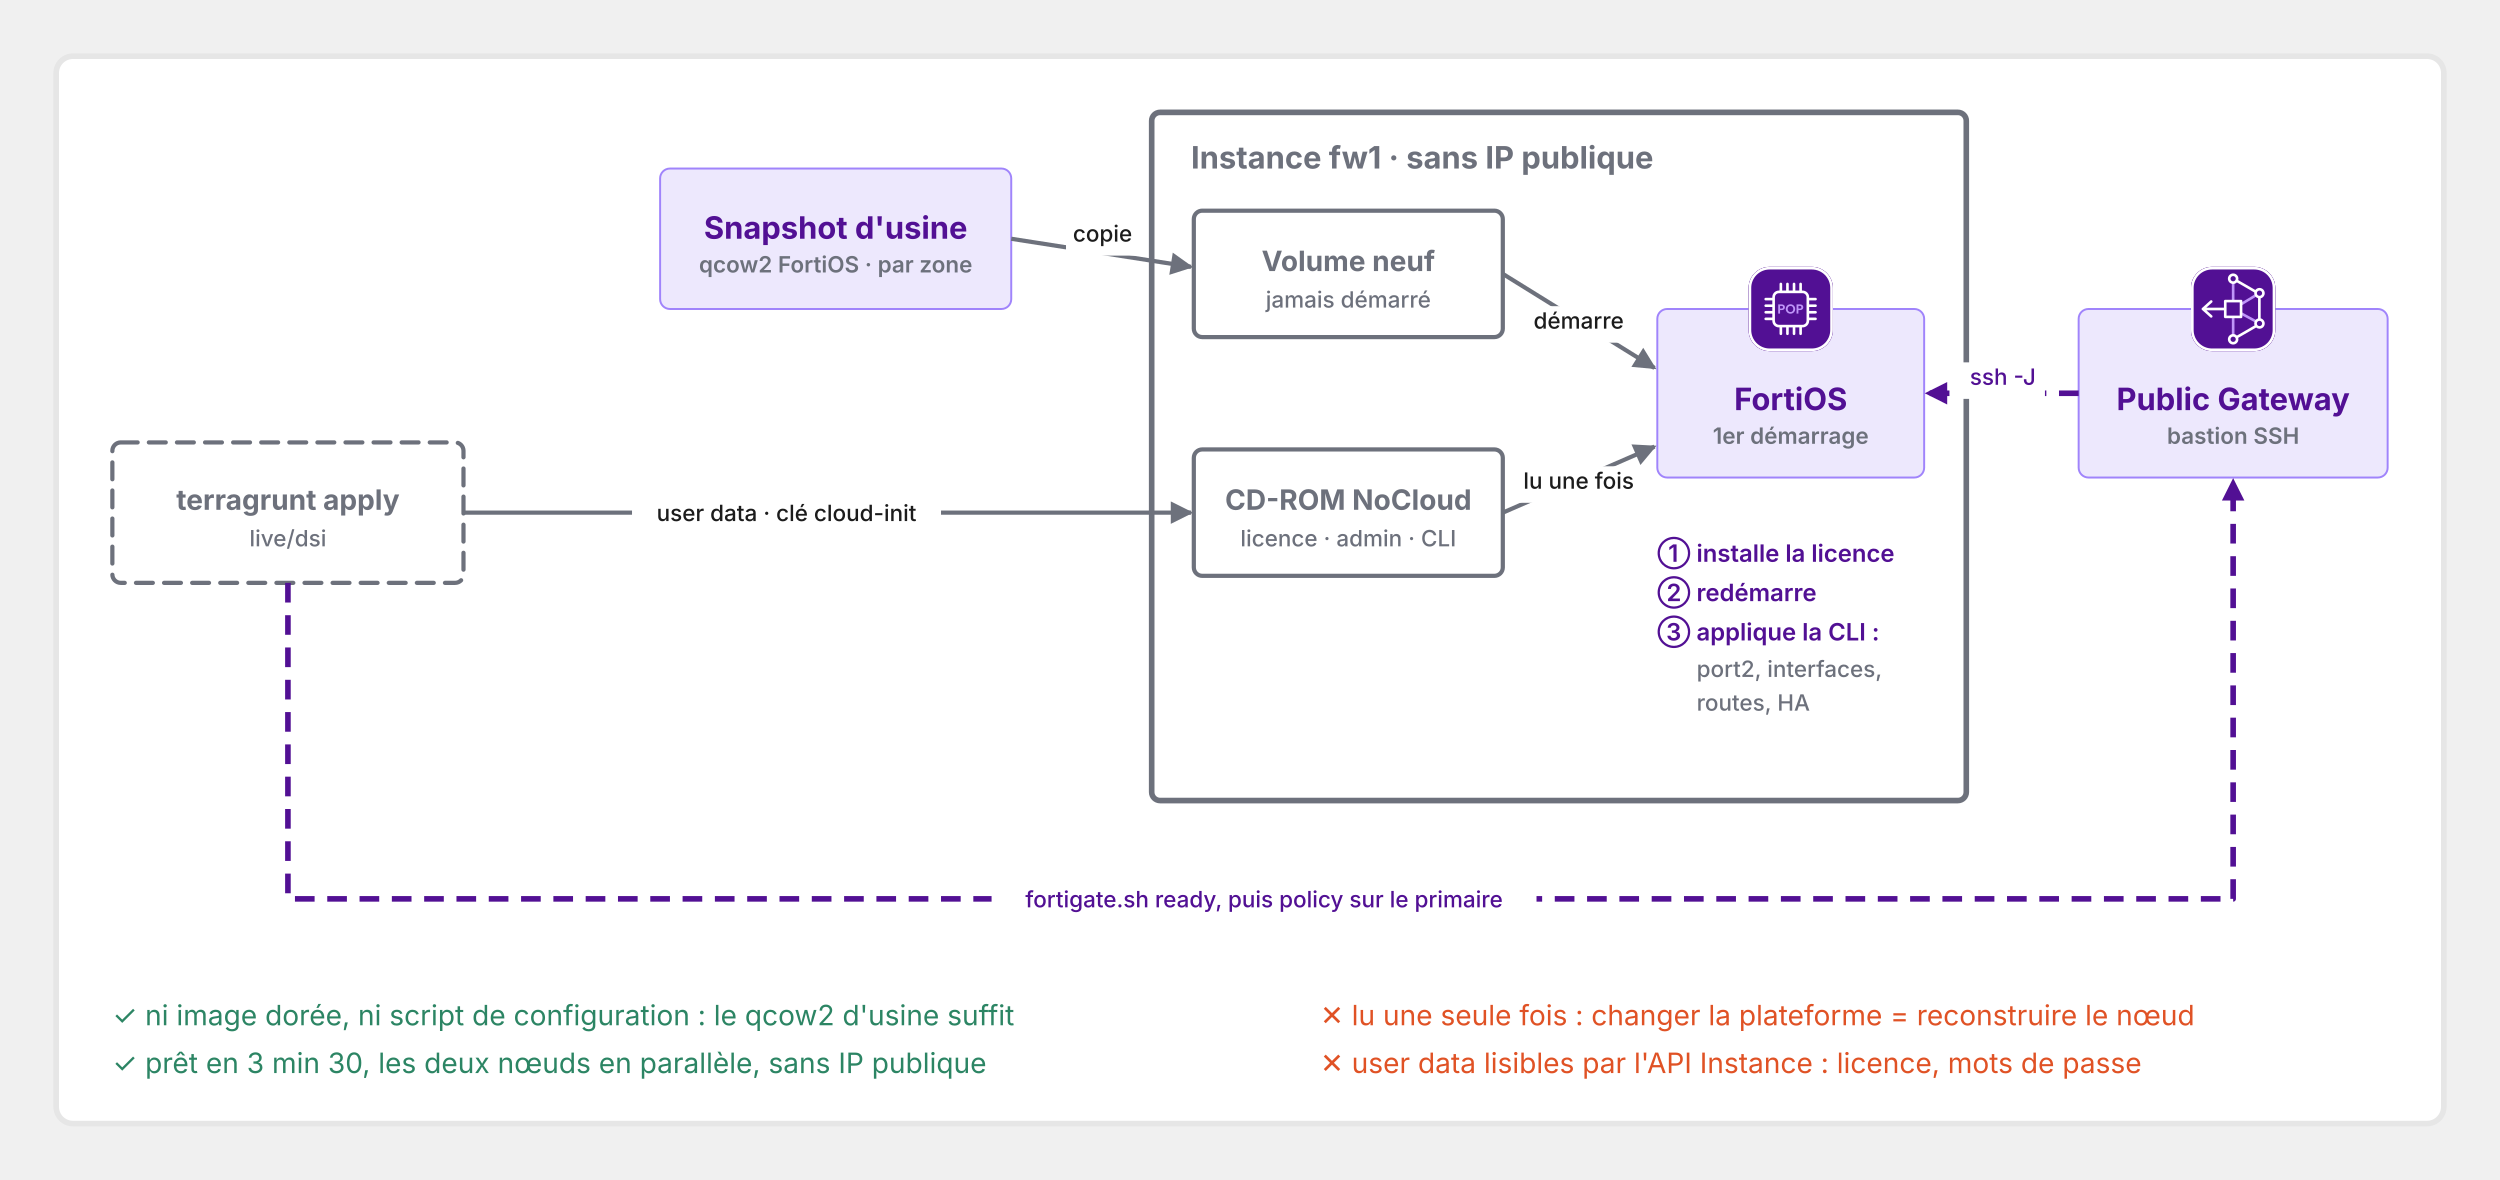
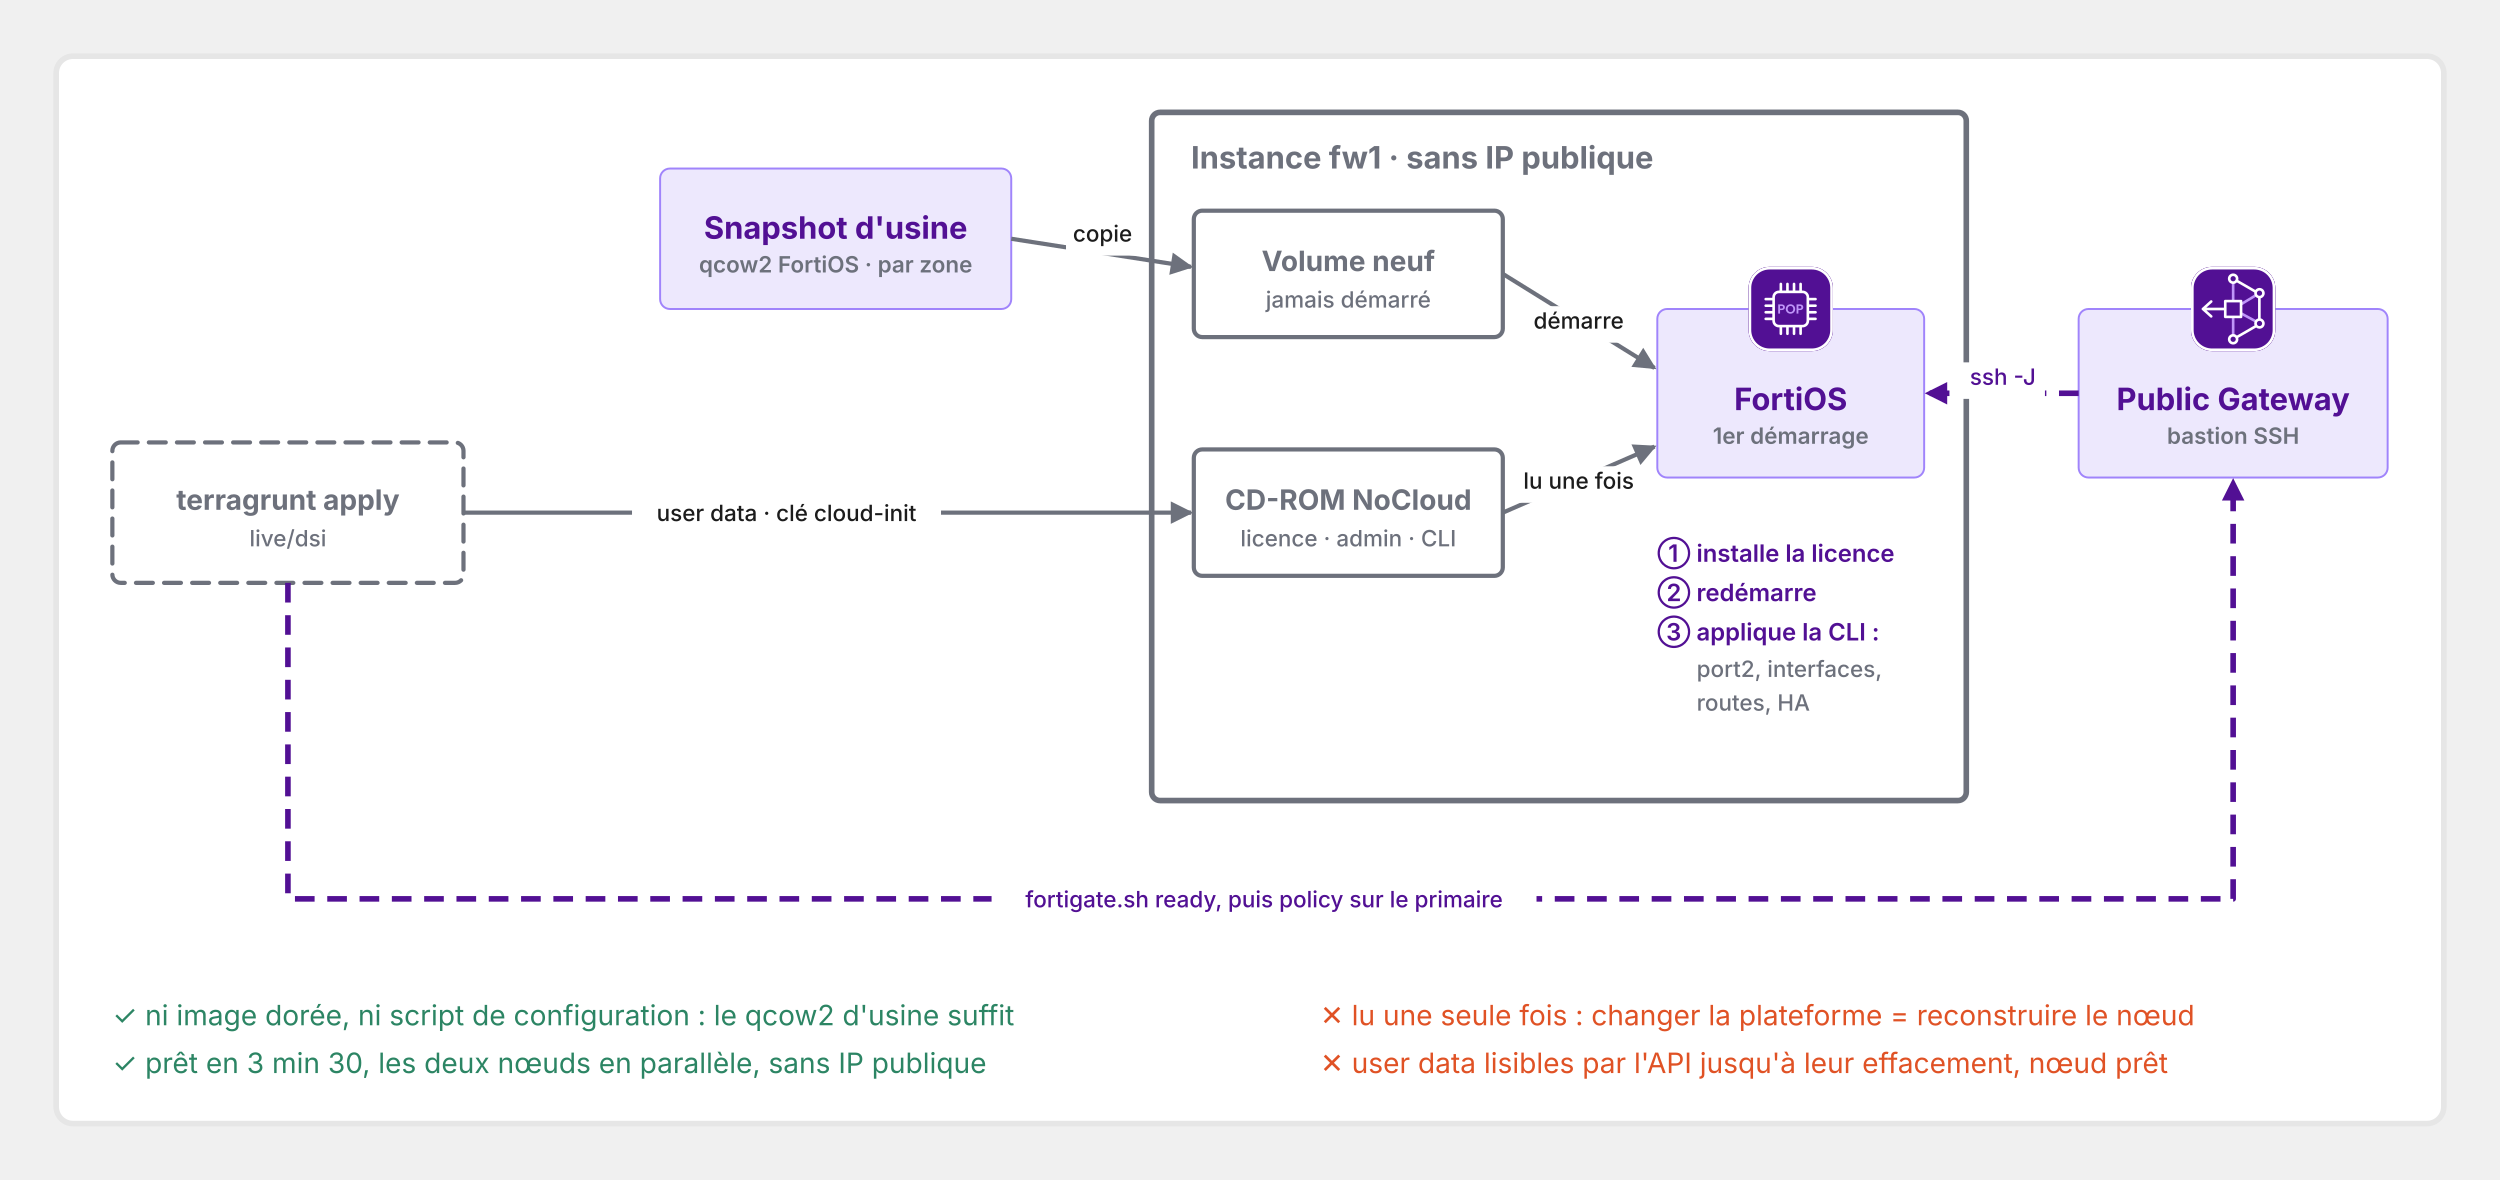
<svg xmlns="http://www.w3.org/2000/svg" width="1780" height="840" viewBox="0 0 1780 840" fill="none" role="img" aria-label="Premier démarrage : Terraform écrit les user data, FortiOS les lit une seule fois sur le CD-ROM NoCloud, puis fortigate.sh vérifie le nœud par le bastion et pousse la politique.">
  <defs>
    <symbol id="i-fw" viewBox="1045 123 60 60">
      <path d="M1045 138C1045 129.716 1051.72 123 1060 123H1090C1098.28 123 1105 129.716 1105 138V168C1105 176.284 1098.28 183 1090 183H1060C1051.72 183 1045 176.284 1045 168V138Z" fill="#521094" />
      <path d="M1090 124.875H1060C1052.75 124.875 1046.88 130.751 1046.88 138V168C1046.88 175.249 1052.75 181.125 1060 181.125H1090C1097.25 181.125 1103.13 175.249 1103.13 168V138C1103.13 130.751 1097.25 124.875 1090 124.875ZM1060 123C1051.72 123 1045 129.716 1045 138V168C1045 176.284 1051.72 183 1060 183H1090C1098.28 183 1105 176.284 1105 168V138C1105 129.716 1098.28 123 1090 123H1060Z" fill-rule="evenodd" clip-rule="evenodd" fill="#521094" />
      <path d="M1090 124.875H1060C1052.75 124.875 1046.88 130.751 1046.88 138V168C1046.88 175.249 1052.75 181.125 1060 181.125H1090C1097.25 181.125 1103.13 175.249 1103.13 168V138C1103.13 130.751 1097.25 124.875 1090 124.875ZM1060 123C1051.72 123 1045 129.716 1045 138V168C1045 176.284 1051.72 183 1060 183H1090C1098.28 183 1105 176.284 1105 168V138C1105 129.716 1098.28 123 1090 123H1060Z" fill-rule="evenodd" clip-rule="evenodd" fill="white" />
      <path d="M1068.9 135.078C1068.85 134.612 1068.45 134.25 1067.97 134.25C1067.45 134.25 1067.03 134.67 1067.03 135.188V139.875H1066.56C1063.97 139.875 1061.88 141.974 1061.88 144.563V145.031H1057.19L1057.08 145.038C1056.61 145.092 1056.25 145.488 1056.25 145.969C1056.25 146.487 1056.67 146.906 1057.19 146.906H1061.88V149.719H1057.19L1057.08 149.725C1056.61 149.779 1056.25 150.175 1056.25 150.656C1056.25 151.174 1056.67 151.594 1057.19 151.594H1061.88V154.406H1057.19L1057.08 154.413C1056.61 154.467 1056.25 154.863 1056.25 155.344C1056.25 155.862 1056.67 156.281 1057.19 156.281H1061.88V159.094H1057.19L1057.08 159.1C1056.61 159.154 1056.25 159.55 1056.25 160.031C1056.25 160.549 1056.67 160.969 1057.19 160.969H1061.88V161.438C1061.88 164.026 1063.97 166.125 1066.56 166.125H1067.03V170.652L1067.04 170.761C1067.09 171.227 1067.49 171.589 1067.97 171.589C1068.49 171.589 1068.91 171.169 1068.91 170.652V166.125H1071.72V170.652L1071.73 170.761C1071.78 171.227 1072.18 171.589 1072.66 171.589C1073.17 171.589 1073.59 171.169 1073.59 170.652V166.125H1076.41V170.652L1076.41 170.761C1076.47 171.227 1076.86 171.589 1077.34 171.589C1077.86 171.589 1078.28 171.169 1078.28 170.652V166.125H1081.09V170.652L1081.1 170.761C1081.15 171.227 1081.55 171.589 1082.03 171.589C1082.55 171.589 1082.97 171.169 1082.97 170.652V166.125H1083.44C1086.03 166.125 1088.13 164.026 1088.13 161.438V160.969H1092.65L1092.76 160.962C1093.23 160.908 1093.59 160.512 1093.59 160.031C1093.59 159.513 1093.17 159.094 1092.65 159.094H1088.13V156.281H1092.65L1092.76 156.275C1093.23 156.221 1093.59 155.825 1093.59 155.344C1093.59 154.826 1093.17 154.406 1092.65 154.406H1088.13V151.594H1092.65L1092.76 151.587C1093.23 151.533 1093.59 151.137 1093.59 150.656C1093.59 150.138 1093.17 149.719 1092.65 149.719H1088.13V146.906H1092.65L1092.76 146.9C1093.23 146.846 1093.59 146.45 1093.59 145.969C1093.59 145.451 1093.17 145.031 1092.65 145.031H1088.13V144.563C1088.13 141.974 1086.03 139.875 1083.44 139.875H1082.97V135.188L1082.96 135.078C1082.91 134.612 1082.51 134.25 1082.03 134.25C1081.51 134.25 1081.09 134.67 1081.09 135.188V139.875H1078.28V135.188L1078.27 135.078C1078.22 134.612 1077.82 134.25 1077.34 134.25C1076.83 134.25 1076.41 134.67 1076.41 135.188V139.875H1073.59V135.188L1073.59 135.078C1073.53 134.612 1073.14 134.25 1072.66 134.25C1072.14 134.25 1071.72 134.67 1071.72 135.188V139.875H1068.91V135.188L1068.9 135.078ZM1086.25 145.969V144.563C1086.25 143.065 1085.08 141.84 1083.6 141.755L1083.44 141.75H1066.56C1065.06 141.75 1063.84 142.921 1063.75 144.397L1063.75 144.563V161.438C1063.75 162.935 1064.92 164.16 1066.4 164.245L1066.56 164.25H1067.97H1072.66H1077.34H1082.03H1083.44C1084.94 164.25 1086.16 163.079 1086.25 161.603L1086.25 161.438V160.031V155.344V150.656V145.969Z" fill-rule="evenodd" clip-rule="evenodd" fill="white" />
      <path d="M1070.86 151.768C1070.86 152.118 1070.77 152.446 1070.6 152.753C1070.44 153.059 1070.18 153.306 1069.83 153.493C1069.48 153.681 1069.03 153.774 1068.5 153.774H1067.4V156.287H1066.09V149.743H1068.5C1069 149.743 1069.43 149.831 1069.79 150.006C1070.15 150.181 1070.41 150.421 1070.59 150.728C1070.77 151.034 1070.86 151.381 1070.86 151.768ZM1068.44 152.715C1068.8 152.715 1069.07 152.634 1069.25 152.471C1069.42 152.303 1069.51 152.068 1069.51 151.768C1069.51 151.131 1069.15 150.812 1068.44 150.812H1067.4V152.715H1068.44Z" fill="#BF95F9" />
      <path d="M1074.83 156.353C1074.21 156.353 1073.65 156.209 1073.14 155.921C1072.63 155.634 1072.22 155.237 1071.92 154.731C1071.62 154.218 1071.47 153.64 1071.47 152.996C1071.47 152.359 1071.62 151.787 1071.92 151.281C1072.22 150.768 1072.63 150.368 1073.14 150.081C1073.65 149.793 1074.21 149.649 1074.83 149.649C1075.45 149.649 1076.01 149.793 1076.51 150.081C1077.03 150.368 1077.43 150.768 1077.72 151.281C1078.02 151.787 1078.17 152.359 1078.17 152.996C1078.17 153.64 1078.02 154.218 1077.72 154.731C1077.43 155.237 1077.03 155.634 1076.51 155.921C1076 156.209 1075.44 156.353 1074.83 156.353ZM1074.83 155.181C1075.22 155.181 1075.57 155.093 1075.87 154.918C1076.17 154.737 1076.4 154.481 1076.57 154.149C1076.74 153.818 1076.82 153.434 1076.82 152.996C1076.82 152.559 1076.74 152.178 1076.57 151.853C1076.4 151.521 1076.17 151.268 1075.87 151.093C1075.57 150.918 1075.22 150.831 1074.83 150.831C1074.43 150.831 1074.08 150.918 1073.78 151.093C1073.48 151.268 1073.24 151.521 1073.07 151.853C1072.91 152.178 1072.82 152.559 1072.82 152.996C1072.82 153.434 1072.91 153.818 1073.07 154.149C1073.24 154.481 1073.48 154.737 1073.78 154.918C1074.08 155.093 1074.43 155.181 1074.83 155.181Z" fill="#BF95F9" />
      <path d="M1083.92 151.768C1083.92 152.118 1083.84 152.446 1083.67 152.753C1083.51 153.059 1083.25 153.306 1082.89 153.493C1082.54 153.681 1082.1 153.774 1081.56 153.774H1080.46V156.287H1079.15V149.743H1081.56C1082.07 149.743 1082.5 149.831 1082.85 150.006C1083.21 150.181 1083.48 150.421 1083.65 150.728C1083.83 151.034 1083.92 151.381 1083.92 151.768ZM1081.5 152.715C1081.87 152.715 1082.13 152.634 1082.31 152.471C1082.48 152.303 1082.57 152.068 1082.57 151.768C1082.57 151.131 1082.22 150.812 1081.5 150.812H1080.46V152.715H1081.5Z" fill="#BF95F9" />
    </symbol>
    <symbol id="i-pgw" viewBox="510 179 50 50">
      <path d="M510 191.5C510 184.596 515.596 179 522.5 179H547.5C554.404 179 560 184.596 560 191.5V216.5C560 223.404 554.404 229 547.5 229H522.5C515.596 229 510 223.404 510 216.5V191.5Z" fill="#521094" />
      <path d="M547.5 180.562H522.5C516.459 180.562 511.562 185.459 511.562 191.5V216.5C511.562 222.541 516.459 227.437 522.5 227.437H547.5C553.541 227.437 558.437 222.541 558.437 216.5V191.5C558.437 185.459 553.541 180.562 547.5 180.562ZM522.5 179C515.596 179 510 184.596 510 191.5V216.5C510 223.404 515.596 229 522.5 229H547.5C554.404 229 560 223.404 560 216.5V191.5C560 184.596 554.404 179 547.5 179H522.5Z" fill-rule="evenodd" clip-rule="evenodd" fill="#521094" />
      <path d="M547.5 180.562H522.5C516.459 180.562 511.562 185.459 511.562 191.5V216.5C511.562 222.541 516.459 227.437 522.5 227.437H547.5C553.541 227.437 558.437 222.541 558.437 216.5V191.5C558.437 185.459 553.541 180.562 547.5 180.562ZM522.5 179C515.596 179 510 184.596 510 191.5V216.5C510 223.404 515.596 229 522.5 229H547.5C554.404 229 560 223.404 560 216.5V191.5C560 184.596 554.404 179 547.5 179H522.5Z" fill-rule="evenodd" clip-rule="evenodd" fill="white" />
      <path d="M534.219 199.312V188.48H535.782V199.312H534.219ZM547.993 195.238L539.474 200.416L540.285 201.751L548.804 196.573L547.993 195.238ZM539.445 207.349L540.19 205.976L548.914 210.709L548.169 212.082L539.445 207.349ZM534.219 219.532V208.687H535.782V219.532H534.219Z" fill-rule="evenodd" clip-rule="evenodd" fill="#BF95F9" />
      <path d="M535 182.906C533.274 182.906 531.875 184.305 531.875 186.031C531.875 187.705 533.191 189.071 534.844 189.152L535 189.156C535.873 189.156 536.663 188.798 537.23 188.221L547.533 194.169C547.511 194.318 547.5 194.47 547.5 194.625C547.5 196.058 548.465 197.266 549.78 197.634V209.584C548.465 209.953 547.5 211.161 547.5 212.594C547.5 212.994 547.575 213.376 547.712 213.727L537.23 219.779C536.697 219.236 535.967 218.887 535.156 218.848L535 218.844C533.274 218.844 531.875 220.243 531.875 221.969C531.875 223.642 533.191 225.009 534.844 225.09L535 225.094C536.726 225.094 538.125 223.695 538.125 221.969C538.125 221.679 538.086 221.398 538.012 221.132L548.632 215.001C549.135 215.418 549.772 215.681 550.469 215.715L550.625 215.719C552.351 215.719 553.75 214.32 553.75 212.594C553.75 211.115 552.723 209.876 551.343 209.552V197.667C552.723 197.343 553.75 196.104 553.75 194.625C553.75 192.951 552.434 191.585 550.781 191.504L550.625 191.5C549.616 191.5 548.719 191.978 548.148 192.72L538.012 186.868C538.086 186.602 538.125 186.321 538.125 186.031C538.125 184.358 536.809 182.991 535.156 182.91L535 182.906ZM536.563 221.969C536.563 221.106 535.863 220.406 535 220.406C534.137 220.406 533.438 221.106 533.438 221.969C533.438 222.832 534.137 223.531 535 223.531C535.863 223.531 536.563 222.832 536.563 221.969ZM552.188 212.594C552.188 211.731 551.488 211.031 550.625 211.031C549.762 211.031 549.063 211.731 549.063 212.594C549.063 213.457 549.762 214.156 550.625 214.156C551.488 214.156 552.188 213.457 552.188 212.594ZM552.188 194.625C552.188 193.762 551.488 193.062 550.625 193.062C549.762 193.062 549.063 193.762 549.063 194.625C549.063 195.488 549.762 196.187 550.625 196.187C551.488 196.187 552.188 195.488 552.188 194.625ZM536.563 186.031C536.563 185.168 535.863 184.469 535 184.469C534.137 184.469 533.438 185.168 533.438 186.031C533.438 186.894 534.137 187.594 535 187.594C535.863 187.594 536.563 186.894 536.563 186.031ZM529.531 199.312C529.531 198.881 529.881 198.531 530.313 198.531H539.688C540.119 198.531 540.469 198.881 540.469 199.312V208.687C540.469 209.119 540.119 209.469 539.688 209.469H530.313C529.881 209.469 529.531 209.119 529.531 208.687V204.781H519.135L522.509 207.817L522.573 207.882C522.832 208.175 522.835 208.623 522.567 208.921C522.279 209.241 521.785 209.267 521.464 208.979L516.731 204.721C516.448 204.604 516.25 204.325 516.25 204C516.25 203.72 516.398 203.474 516.619 203.336L521.464 198.978L521.535 198.921C521.854 198.695 522.299 198.739 522.567 199.037L522.624 199.108C522.851 199.427 522.807 199.872 522.509 200.14L519.087 203.219H529.531V199.312ZM531.094 200.094V204V207.906H538.906V200.094H531.094Z" fill-rule="evenodd" clip-rule="evenodd" fill="white" />
    </symbol>
    <marker id="a-grey" viewBox="0 0 10 10" refX="9" refY="5" markerWidth="16" markerHeight="16" markerUnits="userSpaceOnUse" orient="auto-start-reverse">
      <path d="M0 0L10 5L0 10z" fill="#6D717C" />
    </marker>
    <marker id="a-purple" viewBox="0 0 10 10" refX="9" refY="5" markerWidth="16" markerHeight="16" markerUnits="userSpaceOnUse" orient="auto-start-reverse">
      <path d="M0 0L10 5L0 10z" fill="#521094" />
    </marker>
  </defs>
  <rect x="40" y="40" width="1700" height="760" rx="12" fill="white" stroke="#E6E6E6" stroke-width="4" />
  <rect x="80" y="315" width="250" height="100" rx="6" fill="white" stroke="#6D717C" stroke-width="3" stroke-dasharray="12 8" stroke-linecap="round" />
  <text x="205.0" y="363.0" font-family="Inter, 'Helvetica Neue', Helvetica, Arial, sans-serif" font-size="20" font-weight="700" fill="#6D717C" text-anchor="middle">terragrunt apply</text>
  <text x="205.0" y="389.0" font-family="Inter, 'Helvetica Neue', Helvetica, Arial, sans-serif" font-size="16" font-weight="500" fill="#6D717C" text-anchor="middle">live/dsi</text>
  <rect x="470" y="120" width="250" height="100" rx="7" fill="#EDE8FD" stroke="#A084FB" stroke-width="1.4" />
  <text x="595.0" y="170.0" font-family="Inter, 'Helvetica Neue', Helvetica, Arial, sans-serif" font-size="22" font-weight="700" fill="#521094" text-anchor="middle">Snapshot d'usine</text>
  <text x="595.0" y="194.0" font-family="Inter, 'Helvetica Neue', Helvetica, Arial, sans-serif" font-size="16" font-weight="600" fill="#6D717C" text-anchor="middle">qcow2 FortiOS · par zone</text>
  <rect x="820" y="80" width="580" height="490" rx="6" fill="white" stroke="#6D717C" stroke-width="4" />
  <text x="848" y="120" font-family="Inter, 'Helvetica Neue', Helvetica, Arial, sans-serif" font-size="22" font-weight="700" fill="#6D717C" text-anchor="start">Instance fw1 · sans IP publique</text>
  <rect x="850" y="150" width="220" height="90" rx="6" fill="white" stroke="#6D717C" stroke-width="3" />
  <text x="960.0" y="193.0" font-family="Inter, 'Helvetica Neue', Helvetica, Arial, sans-serif" font-size="20" font-weight="700" fill="#6D717C" text-anchor="middle">Volume neuf</text>
  <text x="960.0" y="219.0" font-family="Inter, 'Helvetica Neue', Helvetica, Arial, sans-serif" font-size="16" font-weight="500" fill="#6D717C" text-anchor="middle">jamais démarré</text>
  <rect x="850" y="320" width="220" height="90" rx="6" fill="white" stroke="#6D717C" stroke-width="3" />
  <text x="960.0" y="363.0" font-family="Inter, 'Helvetica Neue', Helvetica, Arial, sans-serif" font-size="20" font-weight="700" fill="#6D717C" text-anchor="middle">CD-ROM NoCloud</text>
  <text x="960.0" y="389.0" font-family="Inter, 'Helvetica Neue', Helvetica, Arial, sans-serif" font-size="16" font-weight="500" fill="#6D717C" text-anchor="middle">licence · admin · CLI</text>
  <rect x="1180" y="220" width="190" height="120" rx="7" fill="#EDE8FD" stroke="#A084FB" stroke-width="1.4" />
  <text x="1275.0" y="292.0" font-family="Inter, 'Helvetica Neue', Helvetica, Arial, sans-serif" font-size="22" font-weight="700" fill="#521094" text-anchor="middle">FortiOS</text>
  <text x="1275.0" y="316.0" font-family="Inter, 'Helvetica Neue', Helvetica, Arial, sans-serif" font-size="16" font-weight="600" fill="#6D717C" text-anchor="middle">1er démarrage</text>
  <use href="#i-fw" x="1245.0" y="190" width="60" height="60" />
  <text x="1180" y="400" font-family="Inter, 'Helvetica Neue', Helvetica, Arial, sans-serif" font-size="17" font-weight="600" fill="#521094" text-anchor="start">① installe la licence</text>
  <text x="1180" y="428" font-family="Inter, 'Helvetica Neue', Helvetica, Arial, sans-serif" font-size="17" font-weight="600" fill="#521094" text-anchor="start">② redémarre</text>
  <text x="1180" y="456" font-family="Inter, 'Helvetica Neue', Helvetica, Arial, sans-serif" font-size="17" font-weight="600" fill="#521094" text-anchor="start">③ applique la CLI :</text>
  <text x="1208" y="482" font-family="Inter, 'Helvetica Neue', Helvetica, Arial, sans-serif" font-size="16" font-weight="500" fill="#6D717C" text-anchor="start">port2, interfaces,</text>
  <text x="1208" y="506" font-family="Inter, 'Helvetica Neue', Helvetica, Arial, sans-serif" font-size="16" font-weight="500" fill="#6D717C" text-anchor="start">routes, HA</text>
  <rect x="1480" y="220" width="220" height="120" rx="7" fill="#EDE8FD" stroke="#A084FB" stroke-width="1.4" />
  <text x="1590.0" y="292.0" font-family="Inter, 'Helvetica Neue', Helvetica, Arial, sans-serif" font-size="22" font-weight="700" fill="#521094" text-anchor="middle">Public Gateway</text>
  <text x="1590.0" y="316.0" font-family="Inter, 'Helvetica Neue', Helvetica, Arial, sans-serif" font-size="16" font-weight="600" fill="#6D717C" text-anchor="middle">bastion SSH</text>
  <use href="#i-pgw" x="1560.0" y="190" width="60" height="60" />
  <path d="M720 170 L848 190" stroke="#6D717C" stroke-width="3" fill="none" stroke-linejoin="round" marker-end="url(#a-grey)" />
  <rect x="759" y="156" width="52" height="26" fill="white" />
  <text x="785" y="172" font-family="Inter, 'Helvetica Neue', Helvetica, Arial, sans-serif" font-size="16" font-weight="500" fill="#1C1C1C" text-anchor="middle">copie</text>
  <path d="M330 365 L848 365" stroke="#6D717C" stroke-width="3" fill="none" stroke-linejoin="round" marker-end="url(#a-grey)" />
  <rect x="450" y="355" width="220" height="26" fill="white" />
  <text x="560" y="371" font-family="Inter, 'Helvetica Neue', Helvetica, Arial, sans-serif" font-size="16" font-weight="500" fill="#1C1C1C" text-anchor="middle">user data · clé cloud-init</text>
  <path d="M1070 195 L1178 262" stroke="#6D717C" stroke-width="3" fill="none" stroke-linejoin="round" marker-end="url(#a-grey)" />
  <rect x="1090" y="218" width="68" height="26" fill="white" />
  <text x="1124" y="234" font-family="Inter, 'Helvetica Neue', Helvetica, Arial, sans-serif" font-size="16" font-weight="500" fill="#1C1C1C" text-anchor="middle">démarre</text>
  <path d="M1070 365 L1178 318" stroke="#6D717C" stroke-width="3" fill="none" stroke-linejoin="round" marker-end="url(#a-grey)" />
  <rect x="1074" y="332" width="100" height="26" fill="white" />
  <text x="1124" y="348" font-family="Inter, 'Helvetica Neue', Helvetica, Arial, sans-serif" font-size="16" font-weight="500" fill="#1C1C1C" text-anchor="middle">lu une fois</text>
  <path d="M205 415 L205 640 L1590 640 L1590 342" stroke="#521094" stroke-width="4" fill="none" stroke-linejoin="round" stroke-dasharray="14 9" marker-end="url(#a-purple)" />
  <rect x="706" y="630" width="388" height="26" fill="white" />
  <text x="900" y="646" font-family="Inter, 'Helvetica Neue', Helvetica, Arial, sans-serif" font-size="16" font-weight="500" fill="#521094" text-anchor="middle">fortigate.sh ready, puis policy sur le primaire</text>
  <path d="M1480 280 L1372 280" stroke="#521094" stroke-width="4" fill="none" stroke-linejoin="round" stroke-dasharray="14 9" marker-end="url(#a-purple)" />
  <rect x="1396" y="258" width="60" height="26" fill="white" />
  <text x="1426" y="274" font-family="Inter, 'Helvetica Neue', Helvetica, Arial, sans-serif" font-size="16" font-weight="500" fill="#521094" text-anchor="middle">ssh -J</text>
  <text x="80" y="730" font-family="Inter, 'Helvetica Neue', Helvetica, Arial, sans-serif" font-size="20" font-weight="400" fill="#2C8564" text-anchor="start">✓ ni image dorée, ni script de configuration : le qcow2 d'usine suffit</text>
  <text x="80" y="764" font-family="Inter, 'Helvetica Neue', Helvetica, Arial, sans-serif" font-size="20" font-weight="400" fill="#2C8564" text-anchor="start">✓ prêt en 3 min 30, les deux nœuds en parallèle, sans IP publique</text>
  <text x="940" y="730" font-family="Inter, 'Helvetica Neue', Helvetica, Arial, sans-serif" font-size="20" font-weight="400" fill="#E05225" text-anchor="start">✕ lu une seule fois : changer la plateforme = reconstruire le nœud</text>
-   <text x="940" y="764" font-family="Inter, 'Helvetica Neue', Helvetica, Arial, sans-serif" font-size="20" font-weight="400" fill="#E05225" text-anchor="start">✕ user data lisibles par l'API Instance : licence, mots de passe</text>
+   <text x="940" y="764" font-family="Inter, 'Helvetica Neue', Helvetica, Arial, sans-serif" font-size="20" font-weight="400" fill="#E05225" text-anchor="start">✕ user data lisibles par l'API jusqu'à leur effacement, nœud prêt</text>
</svg>
